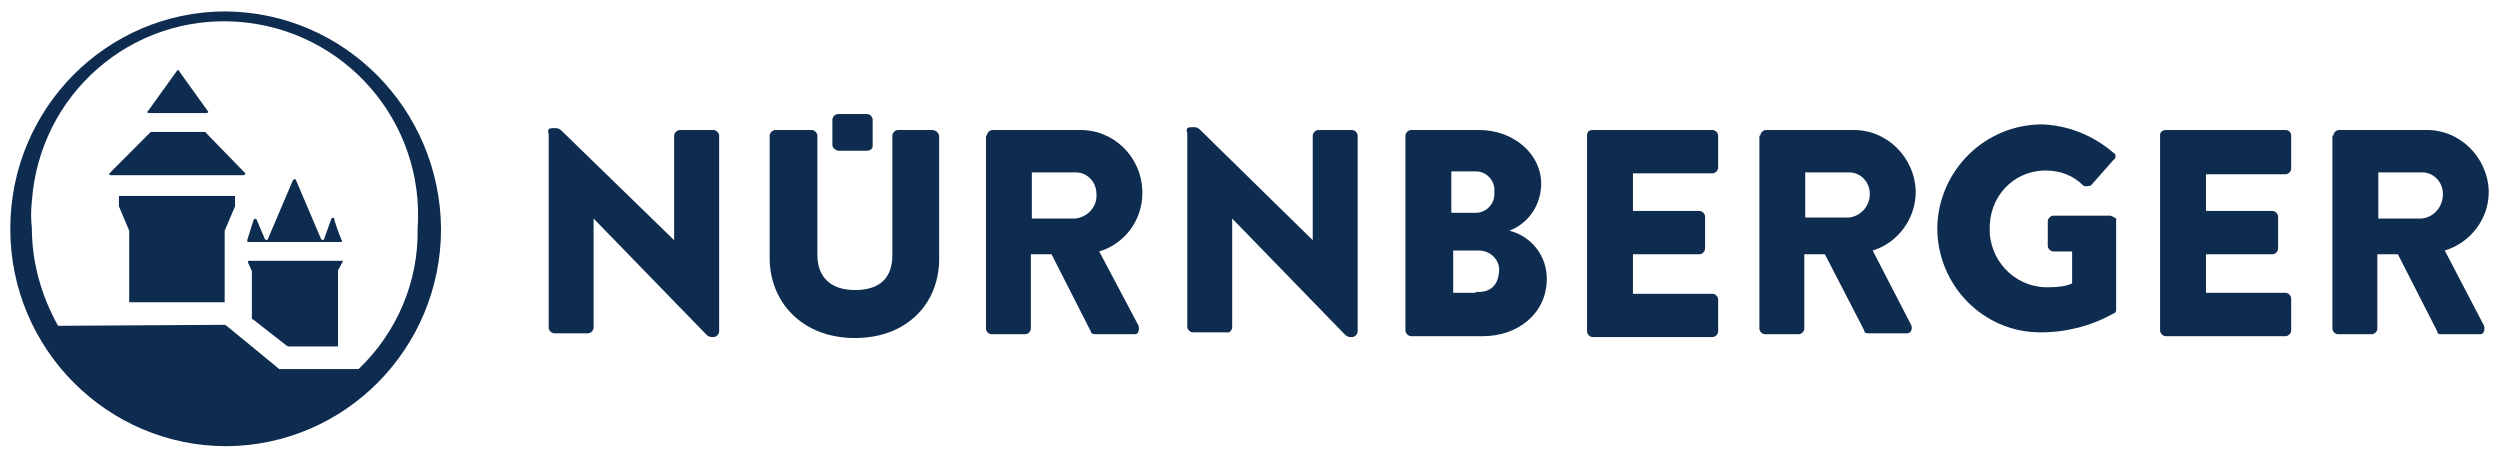
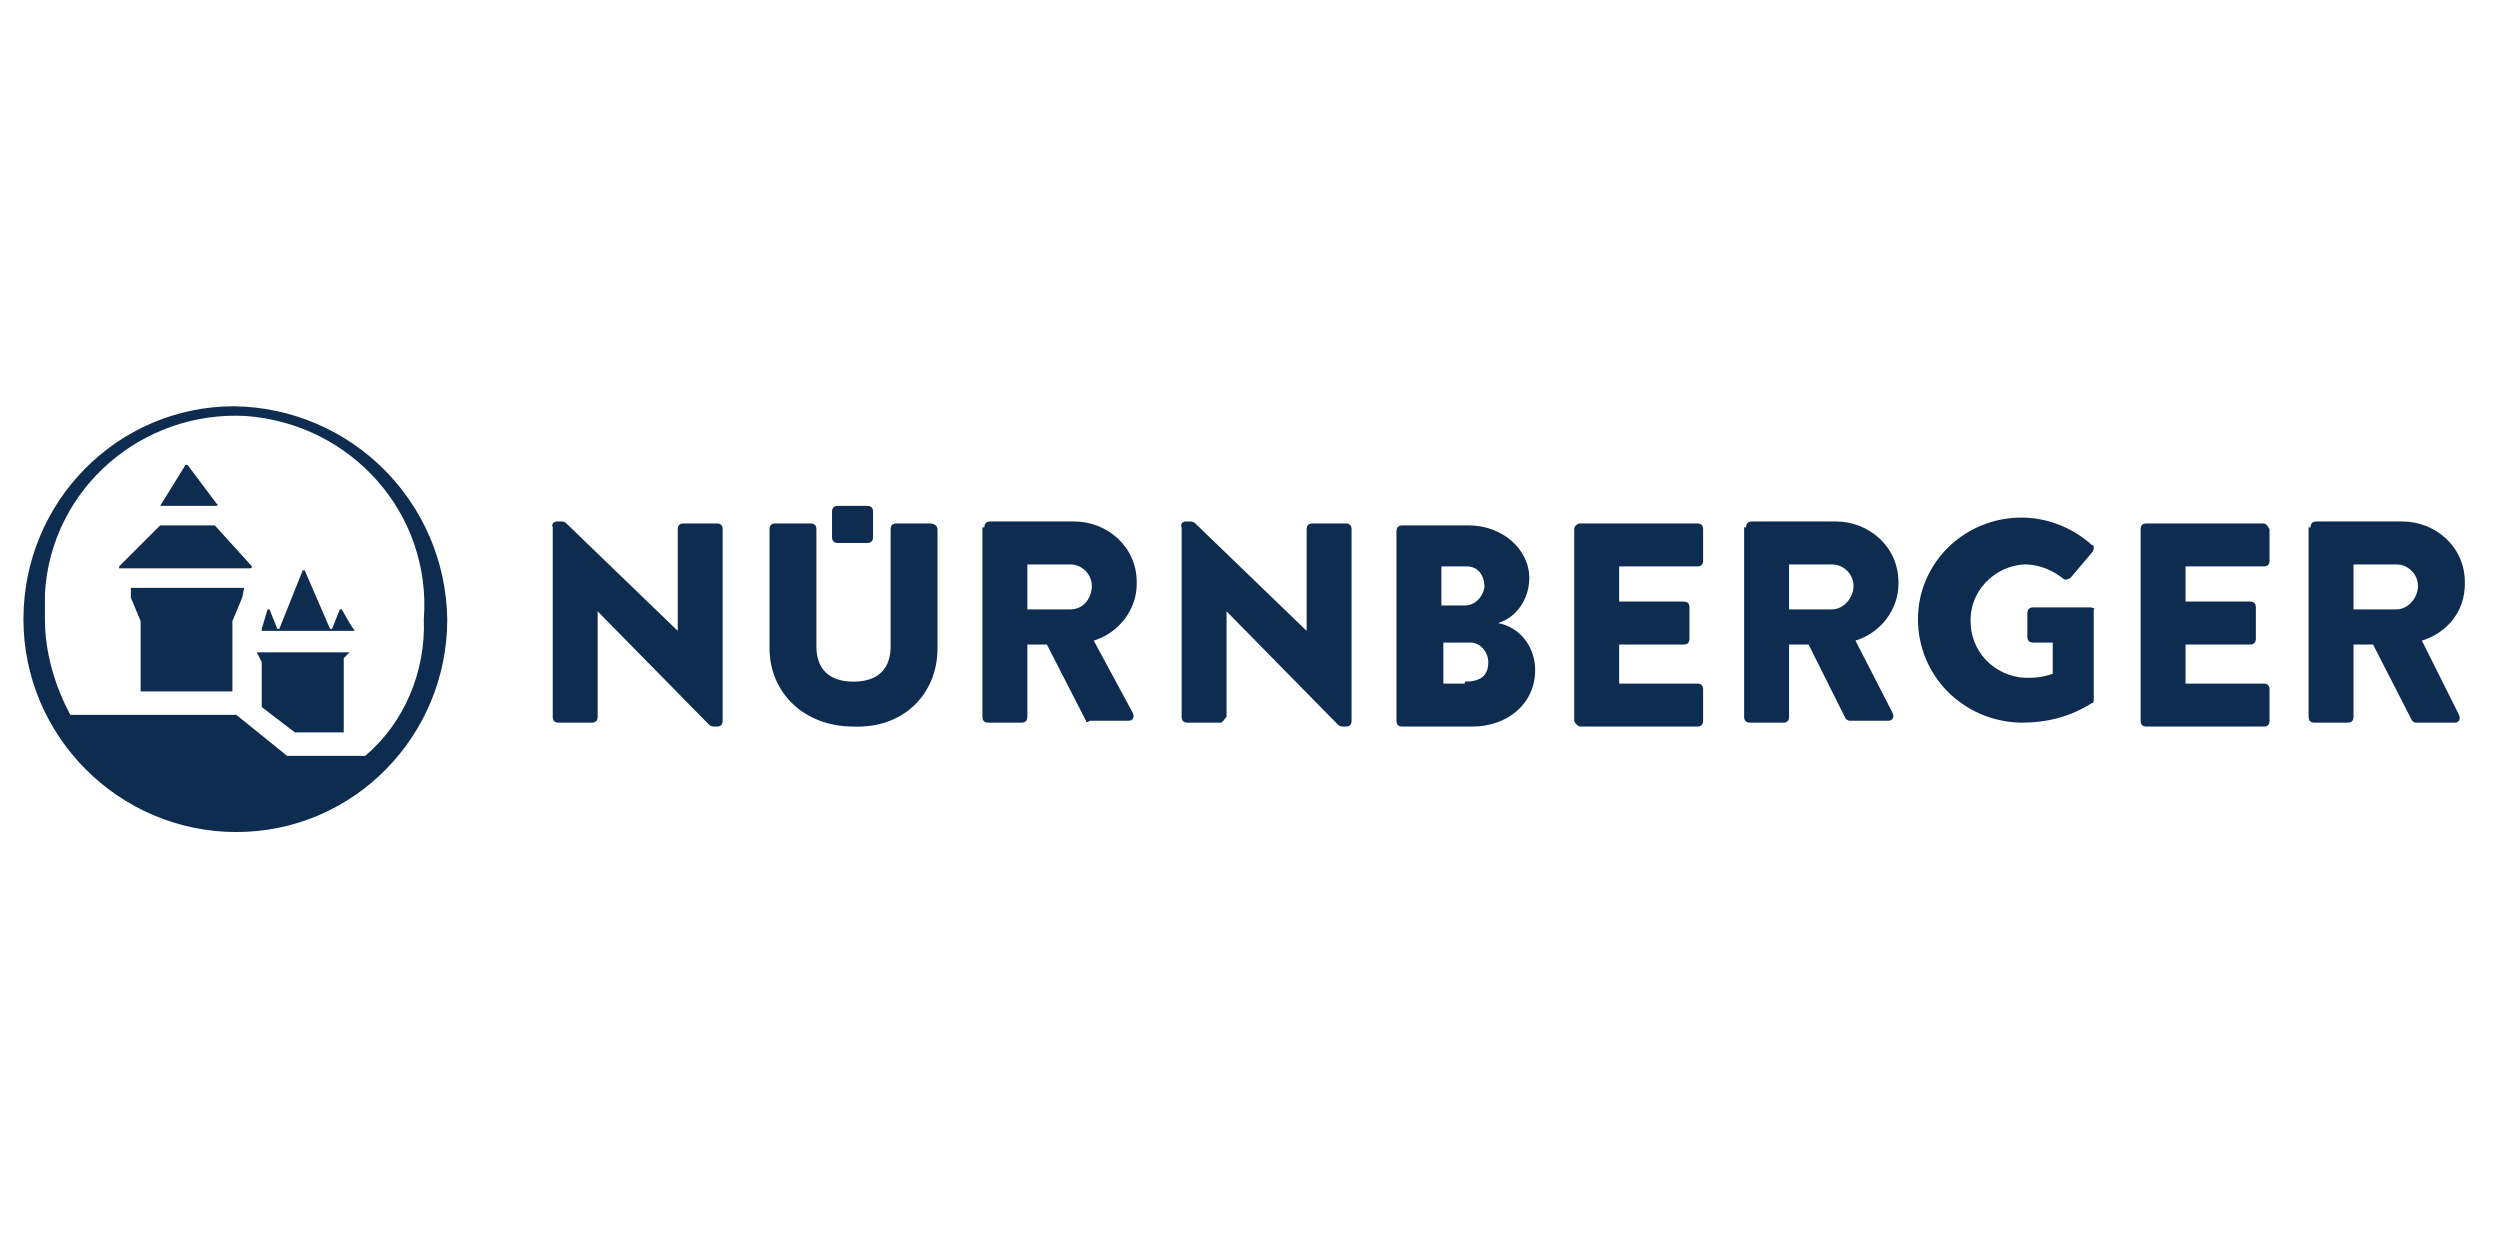
- <svg xmlns="http://www.w3.org/2000/svg" width="128px" height="23px" viewBox="0 0 130 23" version="1.1">
-   <g id="surface1">
-     <path style=" stroke:none;fill-rule:nonzero;fill:rgb(5.49%,17.255%,30.98%);fill-opacity:1;" d="M 12.223 10.008 L 6.23 10.008 C 6.184 10.008 6.184 10.008 6.184 10.055 L 6.184 10.547 L 6.719 11.816 L 6.719 15.488 C 6.719 15.539 6.719 15.539 6.77 15.539 L 11.637 15.539 C 11.684 15.539 11.684 15.539 11.684 15.488 L 11.684 11.816 L 12.223 10.547 L 12.223 10.008 C 12.27 10.008 12.223 10.008 12.223 10.008 Z M 10.664 6.68 L 7.84 6.68 L 5.695 8.832 C 5.648 8.832 5.695 8.93 5.746 8.93 L 12.66 8.93 C 12.707 8.93 12.758 8.883 12.758 8.832 Z M 7.742 5.699 L 10.762 5.699 C 10.809 5.699 10.859 5.602 10.809 5.602 L 9.301 3.5 C 9.301 3.449 9.25 3.449 9.203 3.5 L 7.691 5.602 C 7.594 5.652 7.691 5.699 7.742 5.699 Z M 17.82 13.383 L 12.953 13.383 C 12.902 13.383 12.855 13.434 12.902 13.48 L 13.098 13.922 L 13.098 16.371 C 13.098 16.418 13.098 16.418 13.145 16.418 L 14.898 17.789 C 14.949 17.789 14.949 17.836 14.996 17.836 L 17.527 17.836 C 17.527 17.836 17.578 17.836 17.578 17.789 L 17.578 13.875 L 17.82 13.434 C 17.82 13.434 17.82 13.336 17.723 13.336 Z M 21.715 11.719 C 22.105 6.141 17.918 1.348 12.367 0.953 C 6.816 0.562 2.047 4.723 1.656 10.301 C 1.605 10.742 1.605 11.23 1.656 11.672 C 1.656 13.434 2.141 15.195 3.02 16.762 L 11.684 16.711 C 11.734 16.711 11.734 16.762 11.781 16.762 L 14.461 18.961 C 14.508 19.012 14.508 19.012 14.559 19.012 L 18.648 19.012 C 20.645 17.102 21.766 14.461 21.715 11.719 Z M 22.934 11.719 C 22.934 17.934 17.965 22.977 11.781 23.023 C 5.598 23.023 0.535 17.984 0.535 11.719 C 0.535 5.457 5.551 0.414 11.734 0.414 C 17.918 0.465 22.883 5.504 22.934 11.719 Z M 17.383 11.184 C 17.383 11.133 17.285 11.133 17.234 11.184 L 16.848 12.258 C 16.848 12.309 16.75 12.309 16.699 12.258 L 15.387 9.176 C 15.387 9.125 15.289 9.125 15.238 9.176 L 13.926 12.258 C 13.926 12.309 13.828 12.309 13.777 12.258 L 13.34 11.23 C 13.34 11.184 13.242 11.184 13.195 11.23 L 12.855 12.309 C 12.855 12.355 12.855 12.406 12.902 12.406 L 17.723 12.406 C 17.773 12.406 17.82 12.355 17.773 12.309 C 17.723 12.258 17.332 11.184 17.383 11.184 Z M 64.074 16.809 L 64.074 11.184 L 69.918 17.199 C 70.016 17.301 70.113 17.348 70.211 17.348 L 70.309 17.348 C 70.453 17.348 70.598 17.199 70.598 17.055 L 70.598 6.875 C 70.598 6.73 70.453 6.582 70.309 6.582 L 68.555 6.582 C 68.41 6.582 68.262 6.73 68.262 6.875 L 68.262 12.309 L 62.418 6.582 C 62.32 6.484 62.227 6.434 62.129 6.434 L 61.934 6.434 C 61.785 6.434 61.641 6.484 61.738 6.73 L 61.738 16.809 C 61.738 16.957 61.883 17.102 62.031 17.102 L 63.781 17.102 C 63.93 17.152 64.074 17.004 64.074 16.809 Z M 57.016 9.91 C 57.016 9.273 56.527 8.785 55.945 8.785 C 55.945 8.785 55.945 8.785 55.895 8.785 L 53.656 8.785 L 53.656 11.184 L 55.895 11.184 C 56.527 11.133 57.062 10.594 57.016 9.91 Z M 56.723 17.055 L 54.68 13.043 L 53.605 13.043 L 53.605 16.906 C 53.605 17.055 53.461 17.199 53.316 17.199 L 51.562 17.199 C 51.414 17.199 51.27 17.055 51.27 16.906 L 51.27 6.875 L 51.316 6.875 C 51.316 6.73 51.465 6.582 51.609 6.582 L 56.09 6.582 C 57.891 6.531 59.352 7.953 59.402 9.762 C 59.402 9.812 59.402 9.812 59.402 9.859 C 59.402 11.281 58.477 12.504 57.16 12.895 L 59.207 16.762 C 59.254 16.957 59.207 17.199 59.012 17.199 L 56.965 17.199 C 56.82 17.199 56.723 17.152 56.723 17.055 Z M 118.852 6.582 L 112.617 6.582 C 112.473 6.582 112.324 6.68 112.324 6.828 C 112.324 6.828 112.324 6.875 112.324 6.875 L 112.324 17.004 C 112.324 17.152 112.473 17.301 112.617 17.301 L 118.852 17.301 C 118.996 17.301 119.141 17.152 119.141 17.004 L 119.141 15.34 C 119.141 15.195 118.996 15.047 118.852 15.047 L 114.711 15.047 L 114.711 13.043 L 118.168 13.043 C 118.316 13.043 118.461 12.895 118.461 12.746 L 118.461 11.086 C 118.461 10.938 118.316 10.789 118.168 10.789 L 114.711 10.789 L 114.711 8.883 L 118.852 8.883 C 118.996 8.883 119.141 8.734 119.141 8.59 L 119.141 6.875 C 119.141 6.73 119.047 6.582 118.852 6.582 Z M 77.953 13.922 C 78 13.383 77.562 12.895 76.977 12.848 C 76.93 12.848 76.879 12.848 76.832 12.848 L 75.566 12.848 L 75.566 15.047 L 76.734 15.047 L 76.734 15 C 77.512 15.047 77.902 14.656 77.953 13.922 Z M 75.469 10.887 L 76.734 10.887 C 77.27 10.887 77.707 10.449 77.707 9.91 C 77.707 9.859 77.707 9.859 77.707 9.812 C 77.758 9.273 77.367 8.785 76.832 8.734 C 76.781 8.734 76.781 8.734 76.734 8.734 L 75.469 8.734 Z M 80.434 14.312 C 80.434 16.125 78.926 17.301 77.125 17.301 L 73.375 17.301 C 73.227 17.301 73.082 17.152 73.082 17.004 L 73.082 6.875 C 73.082 6.73 73.227 6.582 73.375 6.582 L 76.93 6.582 C 78.684 6.582 80.141 7.805 80.141 9.371 C 80.141 10.449 79.508 11.426 78.488 11.816 C 79.656 12.113 80.434 13.141 80.434 14.312 Z M 109.746 11.035 L 106.773 11.035 C 106.629 11.035 106.484 11.184 106.484 11.328 L 106.484 12.602 C 106.484 12.746 106.629 12.895 106.773 12.895 L 107.75 12.895 L 107.75 14.559 C 107.41 14.707 107.02 14.754 106.629 14.754 C 104.973 14.852 103.562 13.578 103.465 11.914 C 103.465 11.867 103.465 11.816 103.465 11.77 C 103.414 10.105 104.633 8.734 106.289 8.688 C 106.336 8.688 106.336 8.688 106.387 8.688 C 107.117 8.688 107.797 8.93 108.332 9.469 C 108.383 9.52 108.527 9.52 108.723 9.469 L 109.891 8.148 C 109.988 8.098 110.039 7.953 109.988 7.855 C 109.988 7.805 109.941 7.805 109.891 7.758 C 108.867 6.875 107.555 6.336 106.191 6.289 C 103.223 6.289 100.785 8.688 100.738 11.672 C 100.738 14.656 103.125 17.102 106.094 17.102 C 106.094 17.102 106.141 17.102 106.141 17.102 C 107.457 17.102 108.773 16.762 109.891 16.125 C 109.941 16.125 110.039 16.074 110.039 15.93 L 110.039 11.184 C 110.039 11.184 109.891 11.086 109.746 11.035 Z M 48.836 13.285 L 48.836 6.875 C 48.785 6.68 48.641 6.582 48.445 6.582 L 46.691 6.582 C 46.547 6.582 46.402 6.73 46.402 6.875 L 46.402 13.09 C 46.402 14.215 45.816 14.902 44.453 14.902 C 43.09 14.902 42.504 14.117 42.504 13.09 L 42.504 6.875 C 42.504 6.73 42.359 6.582 42.215 6.582 L 40.316 6.582 C 40.168 6.582 40.023 6.73 40.023 6.875 L 40.023 13.238 C 40.023 15.539 41.727 17.398 44.453 17.398 C 47.18 17.398 48.836 15.586 48.836 13.285 Z M 28.824 17.152 L 30.578 17.152 C 30.723 17.152 30.867 17.004 30.867 16.859 L 30.867 11.184 L 36.711 17.199 C 36.809 17.301 36.906 17.348 37.004 17.348 L 37.102 17.348 C 37.246 17.348 37.395 17.199 37.395 17.055 L 37.395 6.875 C 37.395 6.73 37.246 6.582 37.102 6.582 L 35.348 6.582 C 35.203 6.582 35.055 6.73 35.055 6.875 L 35.055 12.309 L 29.215 6.629 C 29.117 6.531 29.02 6.484 28.922 6.484 L 28.727 6.484 C 28.582 6.484 28.434 6.531 28.531 6.777 L 28.531 16.859 C 28.531 17.004 28.68 17.152 28.824 17.152 Z M 82.82 17.348 L 89.051 17.348 C 89.199 17.348 89.344 17.199 89.344 17.055 L 89.344 15.391 C 89.344 15.242 89.199 15.098 89.051 15.098 L 84.914 15.098 L 84.914 13.043 L 88.371 13.043 C 88.516 13.043 88.664 12.895 88.664 12.746 L 88.664 11.086 C 88.664 10.938 88.516 10.789 88.371 10.789 L 84.914 10.789 L 84.914 8.832 L 89.051 8.832 C 89.199 8.832 89.344 8.688 89.344 8.539 L 89.344 6.875 C 89.344 6.73 89.199 6.582 89.051 6.582 L 82.82 6.582 C 82.676 6.582 82.527 6.629 82.527 6.875 L 82.527 17.055 C 82.527 17.199 82.676 17.348 82.82 17.348 Z M 43.578 7.66 L 45.086 7.66 C 45.23 7.66 45.379 7.562 45.379 7.414 C 45.379 7.414 45.379 7.363 45.379 7.363 L 45.379 6.043 C 45.379 5.898 45.23 5.75 45.086 5.75 L 43.578 5.75 C 43.43 5.75 43.285 5.898 43.285 6.043 L 43.285 7.363 C 43.285 7.512 43.43 7.609 43.578 7.66 Z M 93.871 11.133 L 96.113 11.133 C 96.746 11.086 97.23 10.547 97.23 9.91 C 97.23 9.273 96.746 8.785 96.16 8.785 C 96.16 8.785 96.16 8.785 96.113 8.785 L 93.871 8.785 Z M 94.895 13.043 L 93.824 13.043 L 93.824 16.906 C 93.824 17.055 93.68 17.199 93.531 17.199 L 91.777 17.199 C 91.633 17.199 91.488 17.055 91.488 16.906 L 91.488 6.875 L 91.535 6.875 C 91.535 6.73 91.684 6.582 91.828 6.582 L 96.309 6.582 C 98.109 6.531 99.57 8 99.617 9.762 C 99.617 9.762 99.617 9.812 99.617 9.812 C 99.617 11.184 98.691 12.453 97.379 12.848 L 99.375 16.711 C 99.473 16.906 99.375 17.152 99.18 17.152 L 97.137 17.152 C 96.988 17.152 96.941 17.102 96.941 17.004 Z M 127.031 9.91 C 127.031 9.273 126.543 8.785 125.957 8.785 C 125.957 8.785 125.957 8.785 125.91 8.785 L 123.672 8.785 L 123.672 11.184 L 125.91 11.184 C 126.543 11.133 127.031 10.594 127.031 9.91 Z M 129.172 16.762 C 129.223 16.957 129.172 17.199 128.977 17.199 L 126.934 17.199 C 126.785 17.199 126.738 17.152 126.738 17.055 L 124.691 13.043 L 123.621 13.043 L 123.621 16.906 C 123.621 17.055 123.477 17.199 123.328 17.199 L 121.578 17.199 C 121.43 17.199 121.285 17.055 121.285 16.906 L 121.285 6.875 L 121.332 6.875 C 121.332 6.73 121.48 6.582 121.625 6.582 L 126.105 6.582 C 127.906 6.531 129.367 8 129.414 9.762 C 129.414 9.762 129.414 9.812 129.414 9.812 C 129.414 11.23 128.441 12.453 127.129 12.848 Z M 129.172 16.762 " />
-   </g>
+ <svg xmlns="http://www.w3.org/2000/svg" version="1.1" id="Ebene_1" x="0px" y="0px" viewBox="0 0 128 64" style="enable-background:new 0 0 128 64;" xml:space="preserve">
+   <style type="text/css">
+ 	.st0{fill:#0E2C4F;}
+ </style>
+   <path class="st0" d="M12.5,30.1H6.7c0,0,0,0,0,0v0.5l0.5,1.2v3.6c0,0,0,0,0,0h4.7c0,0,0,0,0,0v-3.6l0.5-1.2L12.5,30.1  C12.6,30.1,12.5,30.1,12.5,30.1L12.5,30.1z M11,26.9H8.2l-2.1,2.1c0,0,0,0.1,0,0.1h6.7c0,0,0.1,0,0.1-0.1L11,26.9z M8.2,25.9h2.9  c0,0,0.1-0.1,0-0.1l-1.5-2c0,0,0,0-0.1,0L8.2,25.9C8,25.9,8.1,25.9,8.2,25.9L8.2,25.9z M17.9,33.4h-4.7c0,0-0.1,0,0,0.1l0.2,0.4v2.3  c0,0,0,0,0,0l1.7,1.3c0,0,0,0,0.1,0h2.4c0,0,0,0,0,0c0,0,0,0,0,0v-3.8L17.9,33.4C17.9,33.4,17.9,33.4,17.9,33.4L17.9,33.4z   M21.7,31.7c0.4-5.4-3.7-10-9.1-10.4C7.3,21,2.6,25,2.3,30.4c0,0.4,0,0.9,0,1.3c0,1.7,0.5,3.4,1.3,4.9l8.4,0c0,0,0,0,0.1,0l2.6,2.1  c0,0,0,0,0.1,0h3.9C20.7,37,21.8,34.4,21.7,31.7z M22.9,31.7c0,6-4.8,10.9-10.8,10.9c-6,0-10.9-4.9-10.9-10.9S6,20.8,12,20.8  C18,20.9,22.8,25.7,22.9,31.7L22.9,31.7z M17.5,31.2c0,0-0.1,0-0.1,0l-0.4,1c0,0-0.1,0-0.1,0l-1.3-3c0,0-0.1,0-0.1,0l-1.2,3  c0,0-0.1,0-0.1,0l-0.4-1c0,0-0.1,0-0.1,0l-0.3,1c0,0,0,0.1,0,0.1h4.7c0,0,0.1,0,0-0.1S17.5,31.2,17.5,31.2L17.5,31.2z M62.8,36.7  v-5.4l5.7,5.8c0.1,0.1,0.2,0.1,0.3,0.1h0.1c0.2,0,0.3-0.1,0.3-0.3v-9.8c0-0.2-0.1-0.3-0.3-0.3h-1.7c-0.2,0-0.3,0.1-0.3,0.3v5.2  l-5.7-5.5c-0.1-0.1-0.2-0.1-0.3-0.1h-0.2c-0.1,0-0.3,0.1-0.2,0.3v9.7c0,0.2,0.1,0.3,0.3,0.3h1.7C62.6,37,62.7,36.8,62.8,36.7  L62.8,36.7z M55.9,30c0-0.6-0.5-1.1-1.1-1.1c0,0,0,0,0,0h-2.2v2.3h2.2C55.5,31.2,55.9,30.6,55.9,30C55.9,30,55.9,30,55.9,30z   M55.6,36.9l-2-3.9h-1v3.7c0,0.2-0.1,0.3-0.3,0.3h-1.7c-0.2,0-0.3-0.1-0.3-0.3v-9.7h0.1c0-0.2,0.1-0.3,0.3-0.3H55  c1.7,0,3.2,1.3,3.2,3.1c0,0,0,0.1,0,0.1c0,1.3-0.9,2.5-2.2,2.9l2,3.7c0.1,0.2,0,0.4-0.2,0.4h-2C55.7,37,55.6,37,55.6,36.9z   M115.9,26.8h-6c-0.2,0-0.3,0.1-0.3,0.3c0,0,0,0,0,0v9.8c0,0.2,0.1,0.3,0.3,0.3h6c0.2,0,0.3-0.1,0.3-0.3v-1.6c0-0.2-0.1-0.3-0.3-0.3  h-4V33h3.3c0.2,0,0.3-0.1,0.3-0.3v-1.6c0-0.2-0.1-0.3-0.3-0.3h-3.3V29h4c0.2,0,0.3-0.1,0.3-0.3v-1.6C116.1,26.9,116,26.8,115.9,26.8  z M76.2,33.9c0-0.5-0.4-1-0.9-1c-0.1,0-0.1,0-0.2,0h-1.2V35H75v-0.1C75.8,34.9,76.2,34.6,76.2,33.9L76.2,33.9z M73.8,31H75  c0.5,0,0.9-0.4,1-0.9c0,0,0-0.1,0-0.1c0-0.5-0.3-1-0.9-1c0,0-0.1,0-0.1,0h-1.2V31z M78.6,34.3c0,1.8-1.5,2.9-3.2,2.9h-3.6  c-0.2,0-0.3-0.1-0.3-0.3v-9.7c0-0.2,0.1-0.3,0.3-0.3h3.4c1.7,0,3.1,1.2,3.1,2.7c0,1-0.6,2-1.6,2.3C77.8,32.1,78.6,33.1,78.6,34.3z   M107,31.1h-2.9c-0.2,0-0.3,0.1-0.3,0.3v1.2c0,0.2,0.1,0.3,0.3,0.3h1v1.6c-0.3,0.1-0.7,0.2-1.1,0.2c-1.6,0.1-3-1.1-3.1-2.7  c0,0,0-0.1,0-0.1c-0.1-1.6,1.2-2.9,2.7-3c0,0,0.1,0,0.1,0c0.7,0,1.4,0.3,1.9,0.7c0.1,0.1,0.2,0.1,0.4,0l1.1-1.3  c0.1-0.1,0.1-0.2,0.1-0.3c0,0,0-0.1-0.1-0.1c-1-0.9-2.3-1.4-3.6-1.4c-2.9,0-5.3,2.3-5.3,5.2c0,2.9,2.3,5.2,5.2,5.3c0,0,0,0,0.1,0  c1.3,0,2.5-0.3,3.6-1c0.1,0,0.1-0.1,0.1-0.2v-4.6C107.3,31.2,107.2,31.1,107,31.1L107,31.1z M48,33.2v-6.1c0-0.2-0.2-0.3-0.4-0.3  h-1.7c-0.2,0-0.3,0.1-0.3,0.3v6c0,1.1-0.6,1.8-1.9,1.8s-1.9-0.7-1.9-1.8v-6c0-0.2-0.1-0.3-0.3-0.3h-1.8c-0.2,0-0.3,0.1-0.3,0.3v6.1  c0,2.2,1.7,4,4.3,4C46.3,37.3,48,35.5,48,33.2z M28.6,37h1.7c0.2,0,0.3-0.1,0.3-0.3v-5.4l5.7,5.8c0.1,0.1,0.2,0.1,0.3,0.1h0.1  c0.2,0,0.3-0.1,0.3-0.3v-9.8c0-0.2-0.1-0.3-0.3-0.3H35c-0.2,0-0.3,0.1-0.3,0.3v5.2L29,26.8c-0.1-0.1-0.2-0.1-0.3-0.1h-0.2  c-0.1,0-0.3,0.1-0.2,0.3v9.7C28.3,36.9,28.4,37,28.6,37L28.6,37z M80.9,37.2h6c0.2,0,0.3-0.1,0.3-0.3v-1.6c0-0.2-0.1-0.3-0.3-0.3h-4  v-2h3.3c0.2,0,0.3-0.1,0.3-0.3v-1.6c0-0.2-0.1-0.3-0.3-0.3h-3.3V29h4c0.2,0,0.3-0.1,0.3-0.3v-1.6c0-0.2-0.1-0.3-0.3-0.3h-6  c-0.1,0-0.3,0.1-0.3,0.3v9.8C80.6,37,80.8,37.2,80.9,37.2z M42.9,27.8h1.5c0.2,0,0.3-0.1,0.3-0.3c0,0,0,0,0,0v-1.3  c0-0.2-0.1-0.3-0.3-0.3h-1.5c-0.2,0-0.3,0.1-0.3,0.3v1.3C42.6,27.7,42.7,27.8,42.9,27.8z M91.6,31.2h2.2c0.6,0,1.1-0.6,1.1-1.2  c0-0.6-0.5-1.1-1.1-1.1c0,0,0,0,0,0h-2.2L91.6,31.2z M92.6,33h-1v3.7c0,0.2-0.1,0.3-0.3,0.3h-1.7c-0.2,0-0.3-0.1-0.3-0.3v-9.7h0.1  c0-0.2,0.1-0.3,0.3-0.3H94c1.7,0,3.2,1.3,3.2,3.1c0,0,0,0,0,0.1c0,1.3-0.9,2.5-2.2,2.9l1.9,3.7c0.1,0.2,0,0.4-0.2,0.4h-2  c-0.1,0-0.2-0.1-0.2-0.1L92.6,33L92.6,33z M123.8,30c0-0.6-0.5-1.1-1.1-1.1c0,0,0,0,0,0h-2.2v2.3h2.2  C123.3,31.2,123.8,30.6,123.8,30C123.8,30,123.8,30,123.8,30z M125.9,36.6c0.1,0.2,0,0.4-0.2,0.4h-2c-0.1,0-0.2-0.1-0.2-0.1l-2-3.9  h-1v3.7c0,0.2-0.1,0.3-0.3,0.3h-1.7c-0.2,0-0.3-0.1-0.3-0.3v-9.7h0.1c0-0.2,0.1-0.3,0.3-0.3h4.4c1.7,0,3.2,1.3,3.2,3.1  c0,0,0,0,0,0.1c0,1.4-0.9,2.5-2.2,2.9L125.9,36.6L125.9,36.6z" />
</svg>
